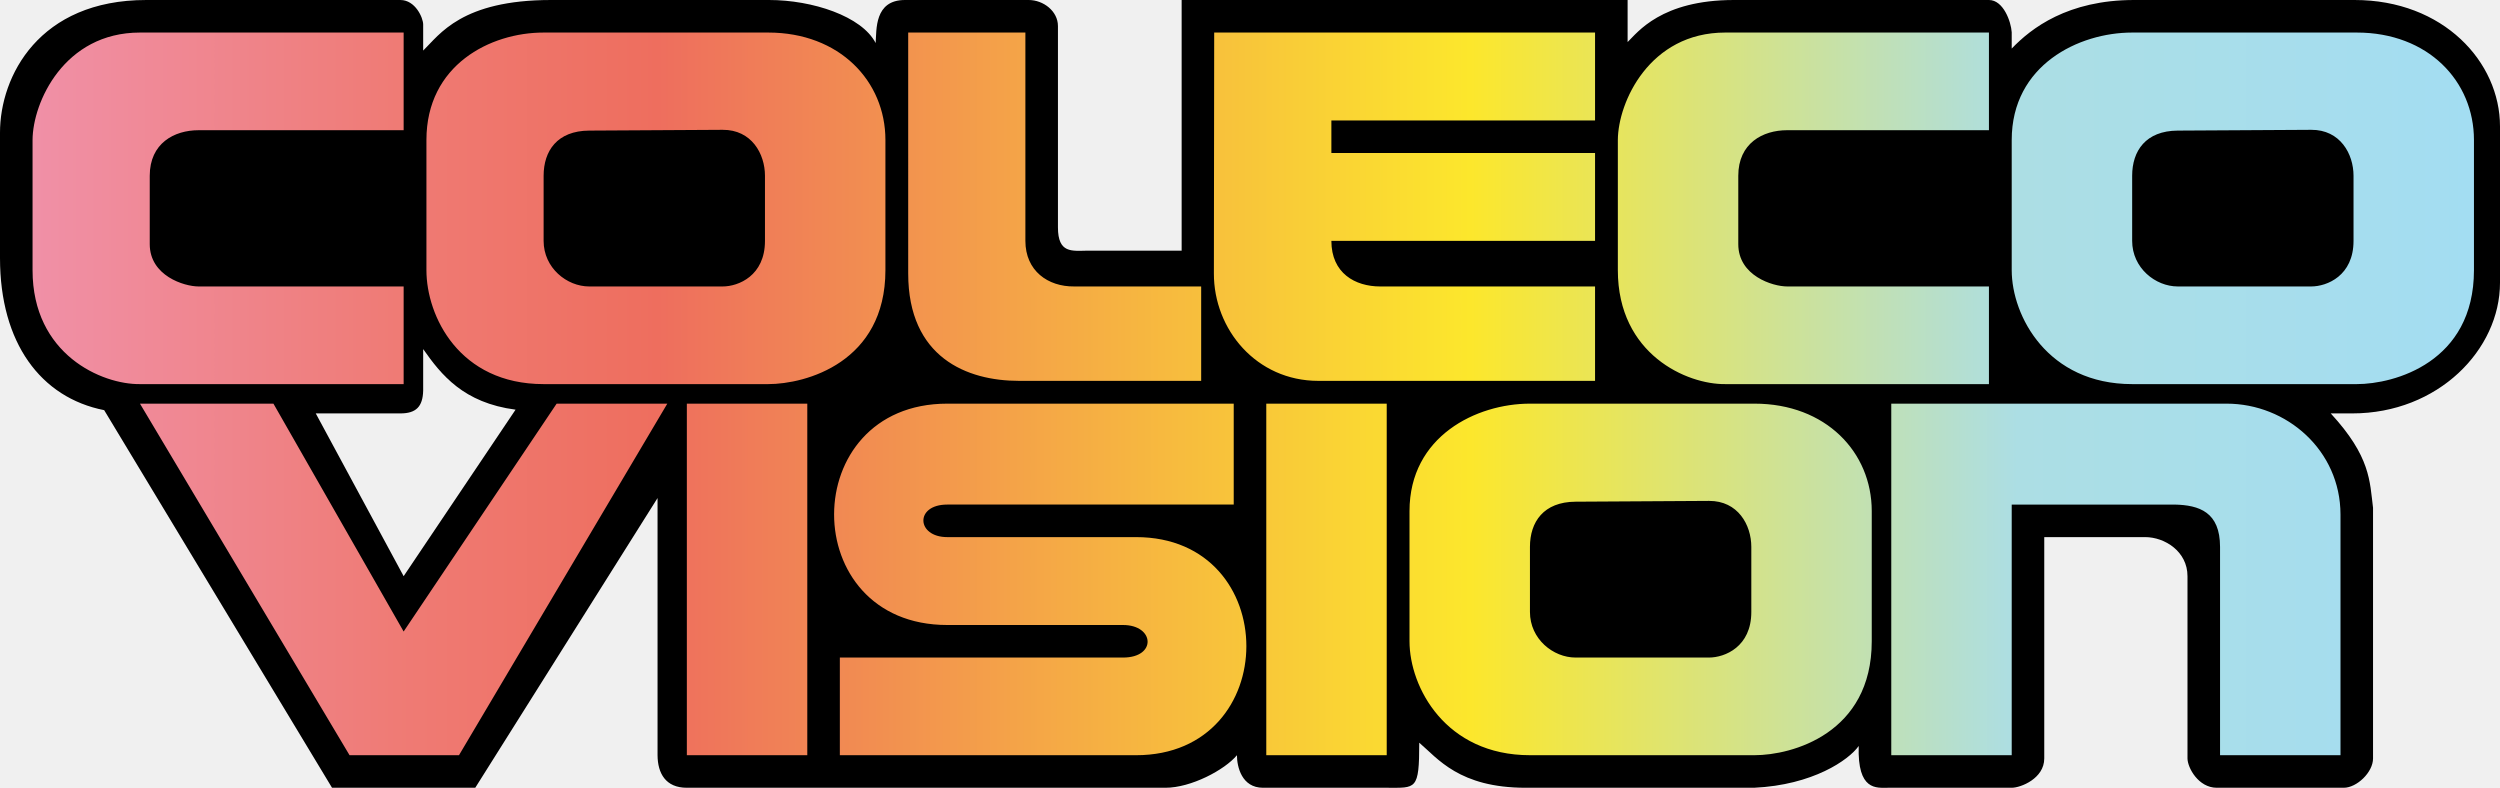
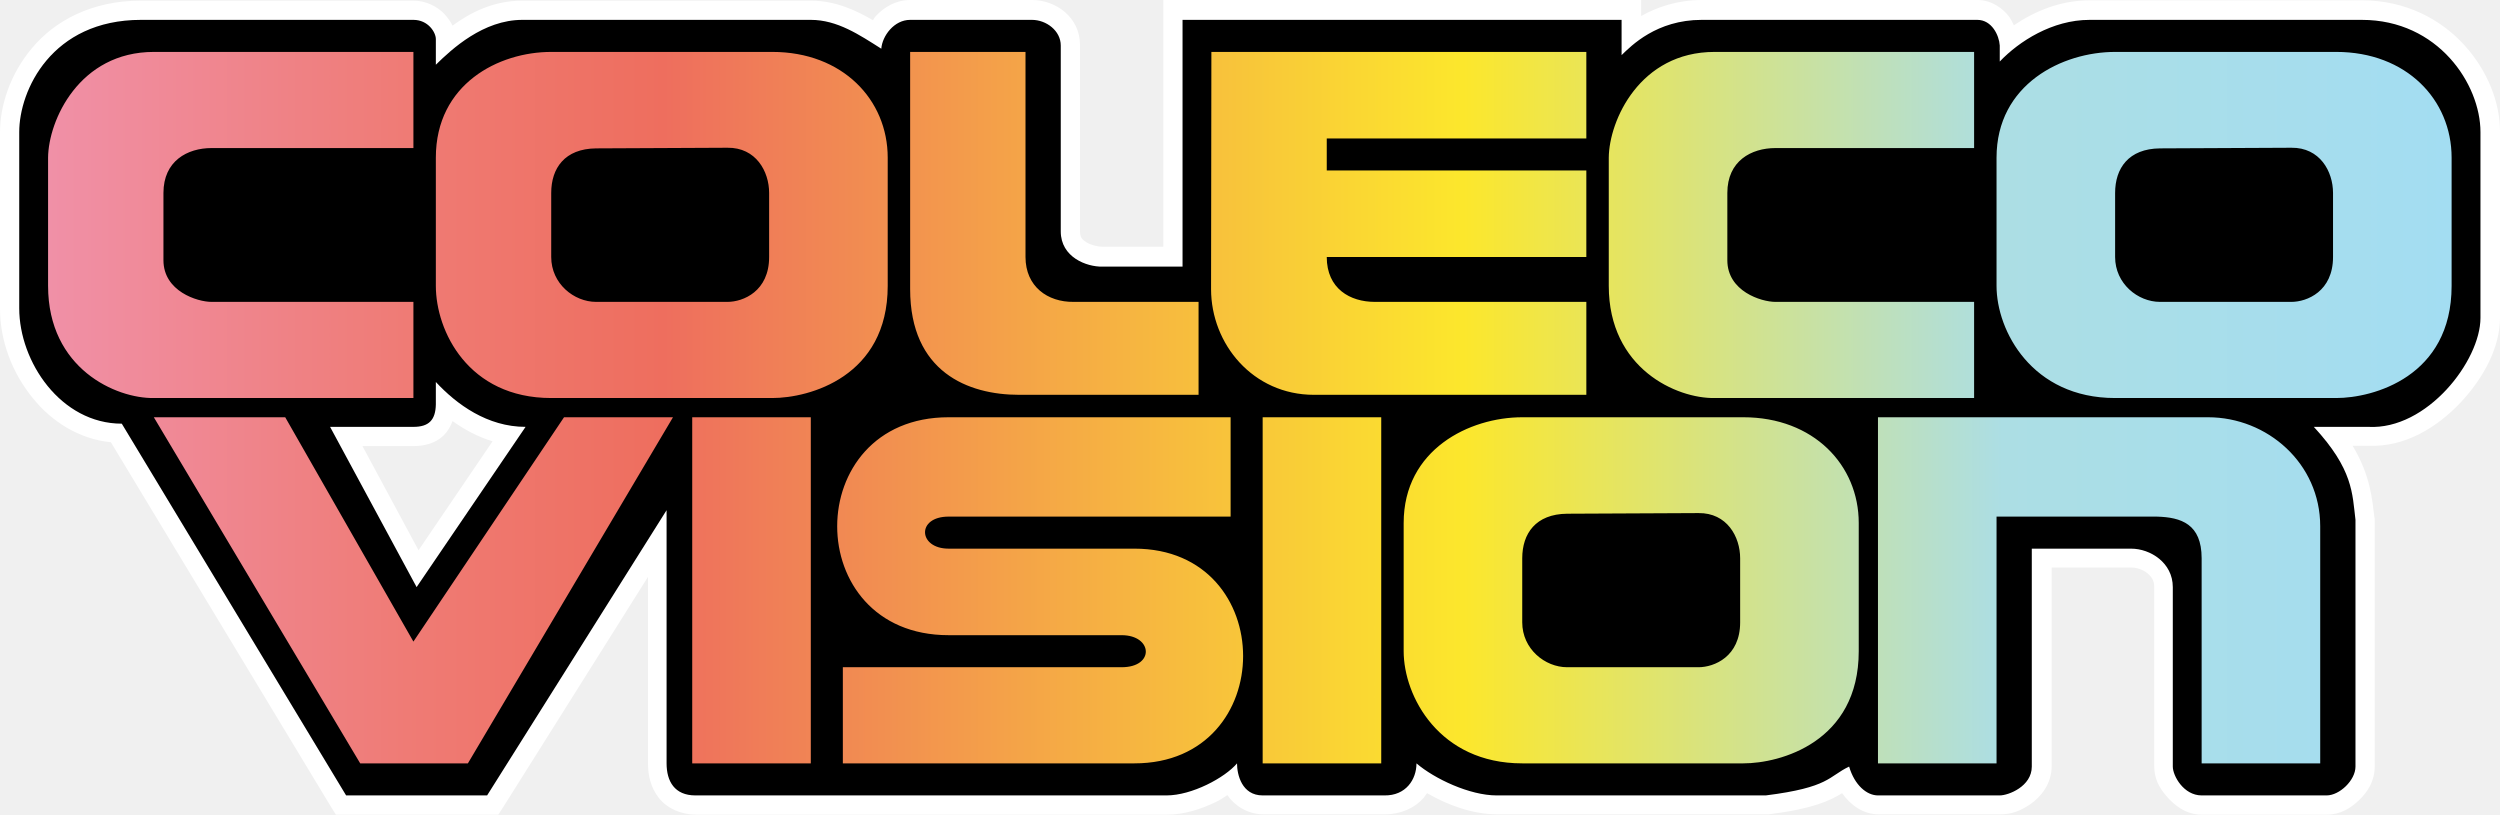
- <svg xmlns="http://www.w3.org/2000/svg" version="1.1" id="Ebene_1" x="0px" y="0px" width="566.929px" height="178.654px" viewBox="0 0 566.929 178.654" enable-background="new 0 0 566.929 178.654" xml:space="preserve">
-   <g>
-     <path d="M95.964,11.469C99.685,7.854,104.652,0,124.966,0h49.43c9.841,0,21.039,3.675,24.176,9.759   C198.798,6.797,198.24,0,205.216,0h28.052c3.352,0,6.644,2.539,6.644,5.905v45.649c0,5.963,3.164,5.33,6.762,5.284h21.289V0   h101.133v9.538C371.337,7.369,376.705,0,393.22,0h57.814c3.287,0,5.02,4.941,5.166,7.323v3.691C460.63,6.376,468.935,0,483.957,0   h49.99c20.113,0,32.982,14.024,32.982,28.671v35.445c0,15.198-14.047,29.634-33.492,29.634h-4.895   c9.057,9.81,8.836,15.385,9.596,21.406v56.84c0,3.149-3.695,6.646-6.643,6.646h-28.789c-4.158,0-6.627-4.529-6.646-6.646v-41.338   c0-5.603-5.15-8.851-9.598-8.858H463.58v50.196c0,4.563-5.359,6.646-7.383,6.646h-28.051c-2.604,0-6.961,0.737-6.645-9.479   c-2.213,3.174-10.406,8.861-23.73,9.479H345.97c-15.088,0-19.973-6.697-24.125-10.218c0,10.853-0.727,10.218-7.381,10.218h-28.051   c-4.831,0-5.909-4.781-5.909-7.382c-2.779,3.343-10.433,7.396-16.24,7.382H155.757c-4.802,0-6.613-3.263-6.644-7.382v-58.317   l-41.338,65.699h-32.48l-51.672-85.63C9.293,90.175,0,77.85,0,58.5V30.09C0,17.225,8.884,0.001,33.155,0.001h57.642   c3.38,0,5.167,4.025,5.167,5.563V11.469L95.964,11.469z M116.917,92.901c-11.808-1.541-16.861-7.904-20.953-13.737v9.417   c-0.091,3.648-1.623,5.169-5.167,5.169H71.604l19.931,36.909L116.917,92.901z" />
-     <linearGradient id="SVGID_1_" gradientUnits="userSpaceOnUse" x1="7.477" y1="846.324" x2="561.118" y2="846.324" gradientTransform="matrix(1 0 0 1 -0.0947 -757.002)">
-       <stop offset="0" style="stop-color:#F090A7" />
-       <stop offset="0.149" style="stop-color:#EF7B75" />
-       <stop offset="0.256" style="stop-color:#EE6E5E" />
-       <stop offset="0.589" style="stop-color:#FCE72C" />
-       <stop offset="0.813" style="stop-color:#ACDEE4" />
-       <stop offset="1" style="stop-color:#A3DDF2" />
-     </linearGradient>
-     <path fill="url(#SVGID_1_)" d="M279.773,91.536v22.885h-64.96c-7.426,0-7.01,7.381,0,7.381c0,0,28.543,0,42.814,0   c33.358,0,33.348,49.458,0,49.458c-22.392,0-67.174,0-67.174,0v-22.145c0,0,42.814,0,64.221,0c7.687,0,7.166-7.382,0-7.382   c-13.287,0-39.861,0-39.861,0c-34.278,0-34.157-50.197,0-50.197C236.466,91.536,279.773,91.536,279.773,91.536z M428.888,91.536   h76.033c13.646,0,25.805,10.596,25.836,25.1v54.625h-27.313v-47.242c0-7.886-4.689-9.484-10.336-9.597h-36.908v56.839h-27.314   V91.536H428.888z M357.285,113.77c-7.258,0.043-10.336,4.6-10.336,10.246v14.764c0,6.133,5.273,10.334,10.336,10.334h30.266   c3.59,0,9.598-2.43,9.598-10.334v-14.764c0-4.968-3.021-10.463-9.598-10.427L357.285,113.77z M346.949,91.536h50.936   c16.17,0,26.574,11.012,26.574,24.359v29.525c0,20.938-18.09,25.838-26.574,25.838h-50.936c-19.133,0-27.313-15.396-27.313-25.838   v-29.525C319.636,98.893,334.851,91.536,346.949,91.536z M287.156,91.536h27.313v79.724h-27.313V91.536z M155.757,91.536h27.313   v79.724h-27.313V91.536z M31.741,91.536h30.266l29.527,51.673l34.695-51.673h25.099l-47.244,79.726H79.269L31.741,91.536z    M275.345,7.382h86.367v19.932h-59.793v7.382h59.793v19.932h-59.793c0,7.327,5.384,10.334,11.072,10.334h48.721v21.407h-62.746   c-14.059,0-23.724-11.67-23.691-24.359L275.345,7.382z M205.954,7.382h26.575v47.244c0,6.786,5.115,10.404,11.073,10.334h28.79   v21.407h-41.339c-11.737,0-25.098-5.275-25.098-24.359L205.954,7.382L205.954,7.382z M451.035,7.381H391.24   c-17.203,0-24.32,15.824-24.359,24.359v29.527c0,19.149,15.754,25.948,24.359,25.837h59.795V64.959h-45.77   c-3.258,0-11.072-2.411-11.072-9.597V39.861c0-7.384,5.559-10.335,11.072-10.335h45.77V7.381L451.035,7.381z M493.849,29.616   c-7.258,0.042-10.336,4.6-10.336,10.245v14.765c0,6.133,5.273,10.334,10.336,10.334h30.266c3.59,0,9.598-2.431,9.598-10.334V39.863   c0-4.965-3.025-10.463-9.598-10.424L493.849,29.616z M483.513,7.382h50.938c16.166,0,26.572,11.012,26.572,24.359v29.527   c0,20.938-18.09,25.837-26.572,25.837h-50.938c-19.131,0-27.313-15.395-27.313-25.837V31.741   C456.201,14.74,471.416,7.382,483.513,7.382L483.513,7.382z M133.611,29.616c-7.257,0.043-10.334,4.6-10.334,10.246v14.765   c0,6.133,5.273,10.334,10.334,10.334h30.266c3.588,0,9.596-2.431,9.596-10.334V39.863c0-4.965-3.025-10.463-9.596-10.424   L133.611,29.616z M123.277,7.382h50.935c16.167,0,26.576,11.012,26.576,24.359v29.527c0,20.938-18.091,25.837-26.576,25.837   h-50.935c-19.132,0-26.575-15.395-26.575-25.837V31.741C96.702,14.74,111.179,7.382,123.277,7.382z M91.535,7.382H31.742   c-17.204,0-24.321,15.824-24.36,24.359v29.527c0,19.149,15.753,25.948,24.36,25.837h59.793V64.961H45.029   c-3.256,0-11.073-2.412-11.073-9.597V39.863c0-7.384,5.559-10.335,11.073-10.335h46.506V7.382z" />
-   </g>
+ <svg xmlns="http://www.w3.org/2000/svg" viewBox="-131 270 403.391 131.447">
+   <path fill="#fff" d="M-57.985 337.947c1.913 1.344 4.033 2.534 6.464 3.258l-11.945 17.581-9.049-16.806h8.222c1.706 0 3.568-.414 4.912-1.758.672-.672 1.086-1.448 1.396-2.275zm-50.262-67.844c-8.015 0-13.962 3.309-17.581 7.653C-129.449 282.048-131 287.168-131 291.356v28.441c0 5.119 1.913 10.342 5.326 14.479 2.999 3.723 7.395 6.567 12.566 7.084l35.37 58.588.931 1.5h26.217l.931-1.448 23.218-36.921v30.095c0 1.913.414 3.878 1.758 5.585 1.344 1.706 3.62 2.689 5.998 2.689h76.014c2.741 0 5.43-.879 7.808-2.017.672-.31 1.293-.724 1.913-1.138 1.086 1.655 3.258 3.103 5.792 3.103h19.65c2.534 0 4.809-1.034 6.205-2.637.207-.259.362-.517.569-.776 3.309 1.913 7.343 3.413 11.325 3.413h43.798c7.136-.879 9.928-2.224 11.842-3.413 1.448 2.017 3.465 3.413 5.895 3.413h19.65c1.758 0 3.206-.517 4.861-1.655 1.655-1.138 3.413-3.258 3.413-6.102v-32.06h12.928c.827 0 1.862.362 2.534.931.672.569 1.086 1.189 1.086 2.172v28.958c0 1.913.724 3.361 1.965 4.809 1.241 1.448 3.103 2.999 5.688 2.999h20.167c2.275 0 3.93-1.086 5.274-2.379 1.344-1.293 2.482-3.051 2.482-5.378v-40.024l-.052-.207c-.362-2.896-.621-6.722-3.516-11.531h2.534c5.947.259 11.118-2.999 14.893-6.981 3.775-4.033 6.36-8.946 6.36-13.703v-29.992c0-4.757-2.017-9.877-5.792-14.013-3.775-4.137-9.463-7.188-16.444-7.188h-43.954c-4.757 0-8.894 1.758-12.255 4.033-.207-.465-.414-.879-.724-1.344-1.034-1.396-2.896-2.741-5.119-2.741H143.633c-4.033 0-7.343 1.189-9.825 2.586V270H56.708v39.817h-9.825c-.621 0-1.862-.259-2.586-.724-.724-.465-1.034-.776-1.034-1.862v-29.992c0-4.395-3.827-7.239-7.757-7.239H15.857c-2.327 0-4.24 1.189-5.533 2.586-.207.207-.31.465-.465.672-2.792-1.603-6.05-3.154-10.032-3.154h-46.539c-4.654 0-8.377 1.913-11.273 4.033-.31-.672-.776-1.293-1.344-1.913-1.086-1.138-2.896-2.12-4.964-2.12h-43.954z" />
+   <path d="M-60.674 280.445c2.586-2.534 7.653-7.239 13.962-7.239H-.173c4.292 0 7.86 2.43 11.376 4.654.155-2.068 2.068-4.654 4.654-4.654h19.65c2.327 0 4.654 1.758 4.654 4.137v29.992c0 4.189 4.189 5.74 6.722 5.688h12.928v-39.817h70.843v5.688c1.551-1.5 5.636-5.688 12.928-5.688h44.471c2.327 0 3.516 2.482 3.62 4.137v2.586c3.103-3.258 8.48-6.722 14.479-6.722h43.954c12.307 0 19.133 10.394 19.133 18.099v29.992c0 6.929-8.636 18.099-18.099 17.581h-8.791c6.36 6.877 6.205 10.756 6.722 14.996v39.817c0 2.224-2.586 4.654-4.654 4.654H224.249c-2.896 0-4.654-3.154-4.654-4.654v-28.958c0-3.93-3.62-6.205-6.722-6.205h-16.03v35.163c0 3.206-3.775 4.654-5.171 4.654h-19.65c-1.81 0-3.775-1.655-4.654-4.654-3.361 1.603-3.154 3.361-13.445 4.654h-43.437c-4.344 0-10.032-2.689-12.928-5.171 0 2.586-1.706 5.223-5.171 5.171H72.738c-3.361 0-4.137-3.361-4.137-5.171-1.965 2.327-7.291 5.171-11.376 5.171h-76.014c-3.361 0-4.654-2.275-4.654-5.171v-40.851l-28.958 46.022h-22.752l-36.197-59.984c-9.825 0-16.547-9.98-16.547-18.616v-28.441c0-6.722 5.223-18.099 19.65-18.099h43.954c2.379 0 3.62 2.017 3.62 3.103v4.137zm14.479 58.432c-6.154 0-11.118-3.62-14.479-7.239v3.62c-.052 2.534-1.138 3.62-3.62 3.62h-13.445l13.962 25.855 17.581-25.855z" />
+   <linearGradient id="a" x1="69" x2="819" y1="399" y2="399" gradientUnits="userSpaceOnUse" gradientTransform="matrix(0.5171015,0,0,-0.5171015,-158.9235,542.0988)">
+     <stop offset="0" stop-color="#F090A7" />
+     <stop offset=".149" stop-color="#EF7B75" />
+     <stop offset=".256" stop-color="#EE6E5E" />
+     <stop offset=".589" stop-color="#FCE72C" />
+     <stop offset=".813" stop-color="#ACDEE4" />
+     <stop offset="1" stop-color="#A3DDF2" />
+   </linearGradient>
+   <path fill="url(#a)" d="M67.567 337.327v16.03H22.062c-5.223 0-4.912 5.171 0 5.171h29.992c23.373 0 23.373 34.646 0 34.646H4.998v-15.513h44.988c5.378 0 5.016-5.171 0-5.171H22.062c-23.994 0-23.942-35.163 0-35.163h45.505zm104.454 0h53.261c9.566 0 18.099 7.446 18.099 17.581v38.266H224.249v-33.094c0-5.533-3.309-6.619-7.239-6.722h-25.855v39.817h-19.133v-55.847zm-50.159 15.565c-5.068.052-7.239 3.206-7.239 7.188v10.342c0 4.292 3.671 7.239 7.239 7.239h21.201c2.534 0 6.722-1.706 6.722-7.239v-10.342c0-3.465-2.12-7.343-6.722-7.291l-21.201.103zm-7.239-15.565h35.68c11.325 0 18.616 7.705 18.616 17.064v20.684c0 14.686-12.669 18.099-18.616 18.099h-35.68c-13.393 0-19.133-10.807-19.133-18.099v-20.684c0-11.893 10.652-17.064 19.133-17.064zm-41.885 0h19.133v55.847H72.738v-55.847zm-92.044 0H-.173v55.847h-19.133v-55.847zm-86.873 0h21.201l20.684 36.197 24.304-36.197h17.581l-33.094 55.847H-72.878l-33.301-55.847zm170.643-58.95h60.501v13.962H83.08v5.171h41.885v13.962H83.08c0 5.119 3.775 7.239 7.757 7.239h34.129v14.996H81.012c-9.825 0-16.599-8.17-16.599-17.064l.052-38.266zm-48.608 0h18.616v33.094c0 4.757 3.568 7.291 7.757 7.239h20.167v14.996H33.438c-8.222 0-17.581-3.671-17.581-17.064v-38.266zm171.678 0h-41.885c-12.048 0-17.013 11.066-17.064 17.064v20.684c0 13.393 11.014 18.202 17.064 18.099h41.885v-15.513h-32.06c-2.275 0-7.757-1.706-7.757-6.722v-10.859c0-5.171 3.878-7.239 7.757-7.239h32.06v-15.513zm29.992 15.565c-5.068.052-7.239 3.206-7.239 7.188v10.342c0 4.292 3.671 7.239 7.239 7.239h21.201c2.534 0 6.722-1.706 6.722-7.239v-10.342c0-3.465-2.12-7.343-6.722-7.291l-21.201.103zm-7.239-15.565h35.68c11.325 0 18.616 7.705 18.616 17.064v20.684c0 14.686-12.669 18.099-18.616 18.099h-35.68c-13.393 0-19.133-10.807-19.133-18.099v-20.684c0-11.893 10.652-17.064 19.133-17.064zM-34.819 293.942c-5.068.052-7.239 3.206-7.239 7.188v10.342c0 4.292 3.671 7.239 7.239 7.239h21.201c2.534 0 6.722-1.706 6.722-7.239v-10.342c0-3.465-2.12-7.343-6.722-7.291l-21.201.103zm-7.239-15.565h35.68c11.325 0 18.616 7.705 18.616 17.064v20.684c0 14.686-12.669 18.099-18.616 18.099h-35.68c-13.393 0-18.616-10.807-18.616-18.099v-20.684c0-11.893 10.135-17.064 18.616-17.064zm-22.235 0h-41.885c-12.048 0-17.013 11.066-17.064 17.064v20.684c0 13.393 11.014 18.202 17.064 18.099h41.885v-15.513h-32.577c-2.275 0-7.757-1.706-7.757-6.722v-10.859c0-5.171 3.878-7.239 7.757-7.239h32.577v-15.513z" />
</svg>
